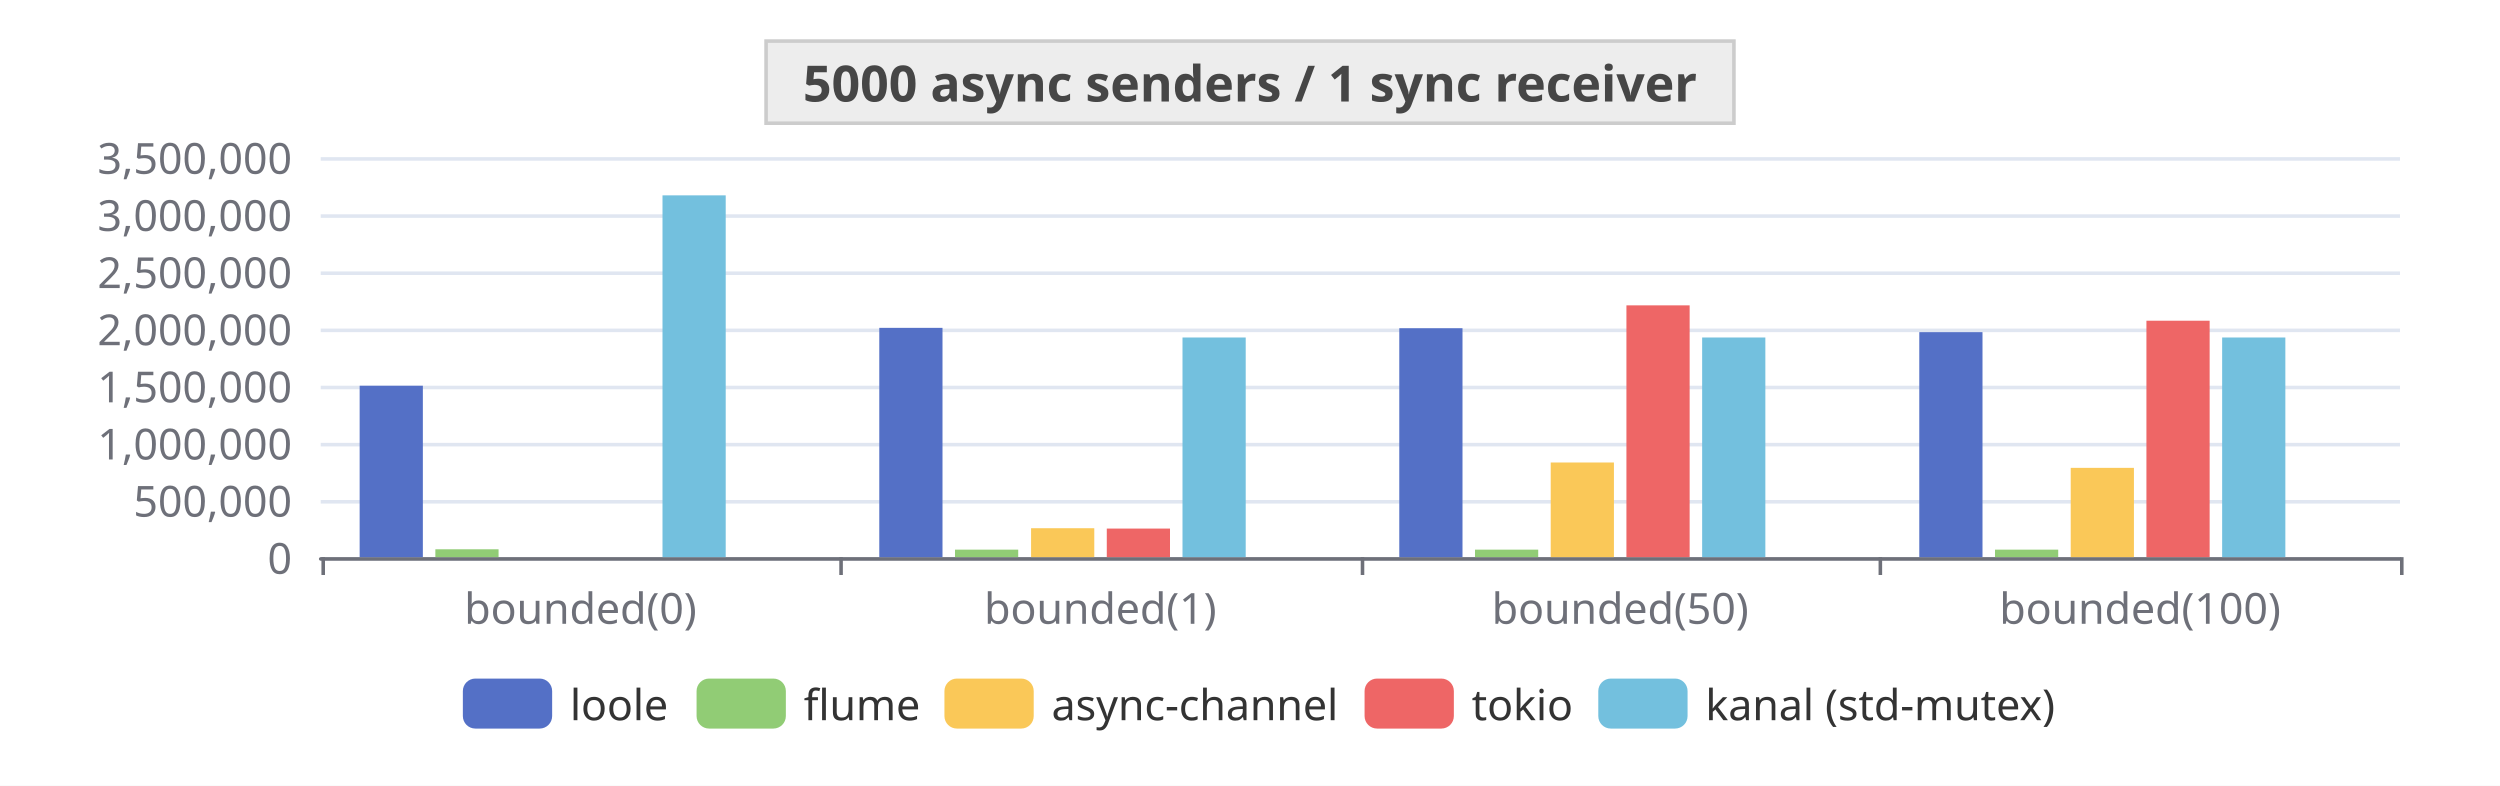
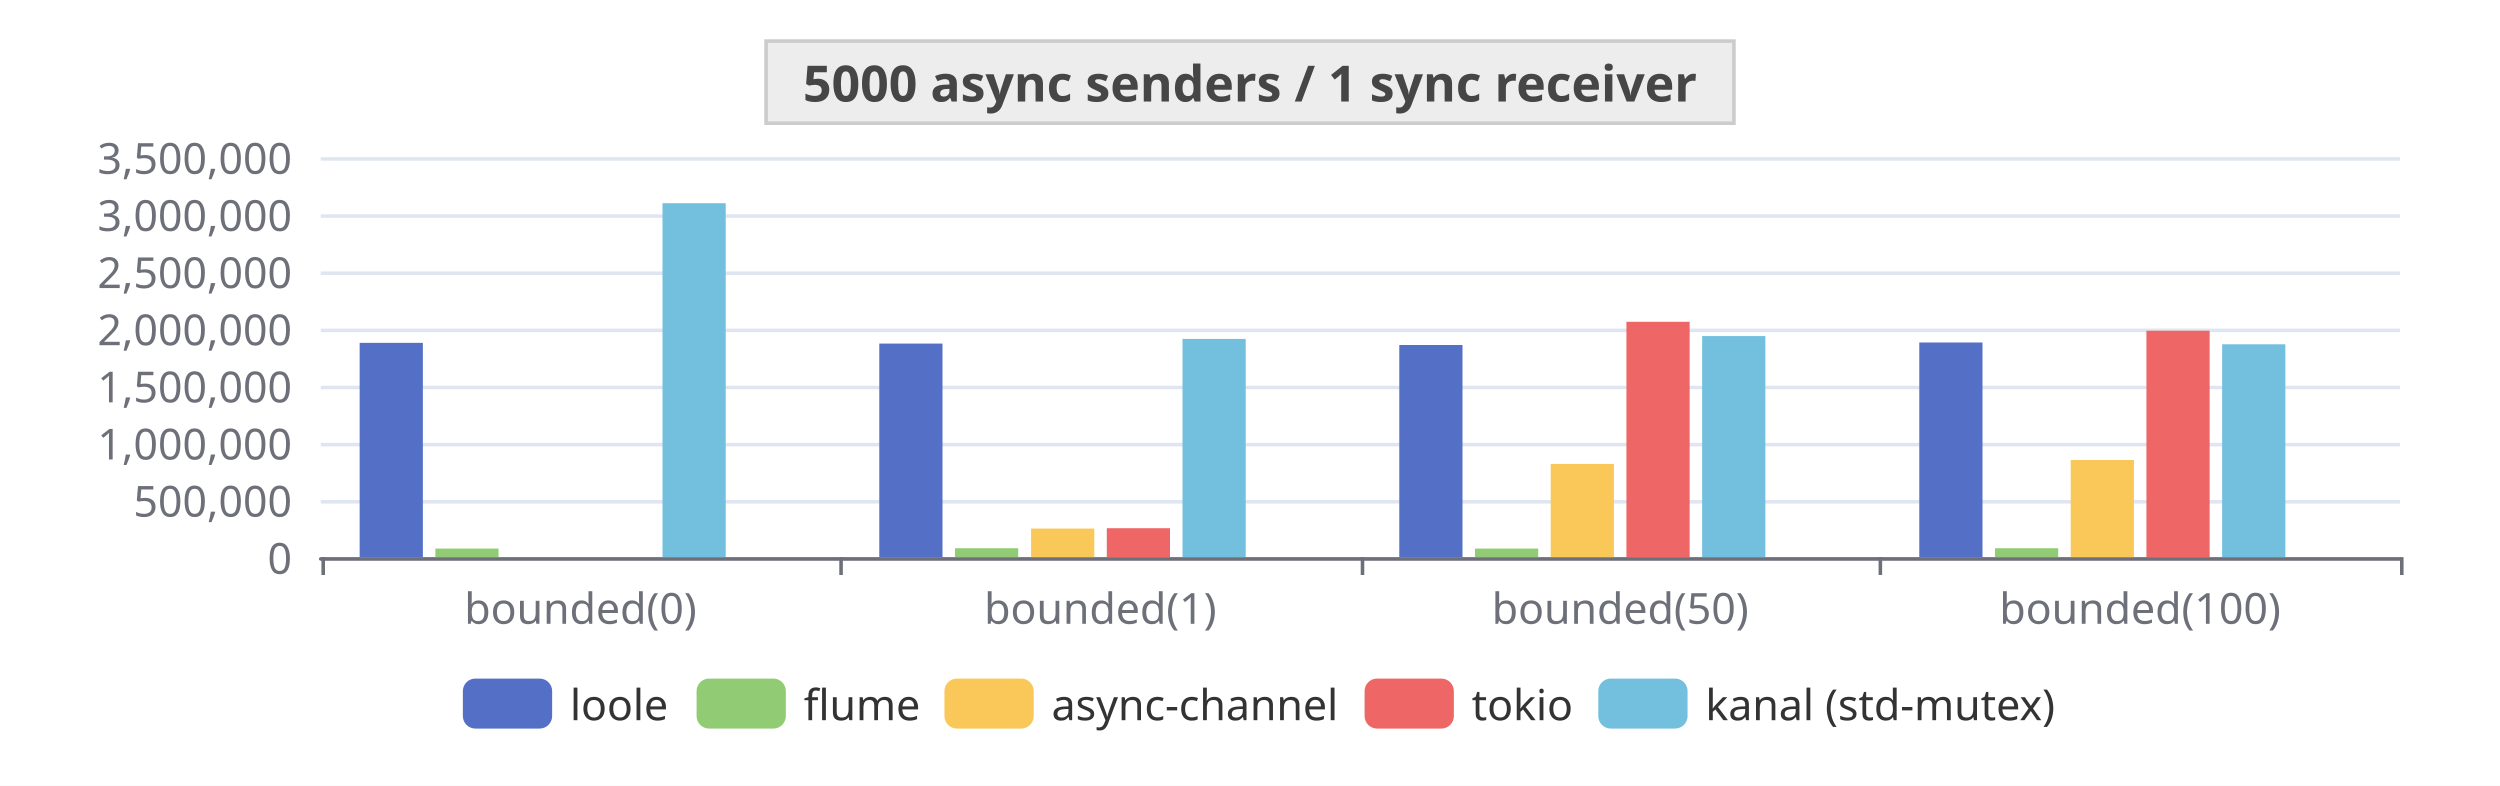
<svg xmlns="http://www.w3.org/2000/svg" width="700" height="220" version="1.1" baseProfile="full" viewBox="0 0 700 220">
  <rect width="700" height="220" x="0" y="0" id="0" fill="white" />
  <path d="M89.8 156.5L672 156.5" fill="none" stroke="#E0E6F1" />
  <path d="M89.8 140.5L672 140.5" fill="none" stroke="#E0E6F1" />
  <path d="M89.8 124.5L672 124.5" fill="none" stroke="#E0E6F1" />
  <path d="M89.8 108.5L672 108.5" fill="none" stroke="#E0E6F1" />
  <path d="M89.8 92.5L672 92.5" fill="none" stroke="#E0E6F1" />
  <path d="M89.8 76.5L672 76.5" fill="none" stroke="#E0E6F1" />
  <path d="M89.8 60.5L672 60.5" fill="none" stroke="#E0E6F1" />
  <path d="M89.8 44.5L672 44.5" fill="none" stroke="#E0E6F1" />
  <path d="M89.8 156.5L672 156.5" fill="none" stroke="#6E7079" stroke-linecap="round" />
  <path d="M90.5 156L90.5 161" fill="none" stroke="#6E7079" />
  <path d="M235.5 156L235.5 161" fill="none" stroke="#6E7079" />
  <path d="M381.5 156L381.5 161" fill="none" stroke="#6E7079" />
  <path d="M526.5 156L526.5 161" fill="none" stroke="#6E7079" />
  <path d="M672.5 156L672.5 161" fill="none" stroke="#6E7079" />
  <text dominant-baseline="central" text-anchor="end" style="font-size:12px;font-family:sans-serif;" transform="translate(81.76 156)" fill="#6E7079">0</text>
  <text dominant-baseline="central" text-anchor="end" style="font-size:12px;font-family:sans-serif;" transform="translate(81.76 140)" fill="#6E7079">500,000</text>
  <text dominant-baseline="central" text-anchor="end" style="font-size:12px;font-family:sans-serif;" transform="translate(81.76 124)" fill="#6E7079">1,000,000</text>
  <text dominant-baseline="central" text-anchor="end" style="font-size:12px;font-family:sans-serif;" transform="translate(81.76 108)" fill="#6E7079">1,500,000</text>
  <text dominant-baseline="central" text-anchor="end" style="font-size:12px;font-family:sans-serif;" transform="translate(81.76 92)" fill="#6E7079">2,000,000</text>
  <text dominant-baseline="central" text-anchor="end" style="font-size:12px;font-family:sans-serif;" transform="translate(81.76 76)" fill="#6E7079">2,500,000</text>
  <text dominant-baseline="central" text-anchor="end" style="font-size:12px;font-family:sans-serif;" transform="translate(81.76 60)" fill="#6E7079">3,000,000</text>
  <text dominant-baseline="central" text-anchor="end" style="font-size:12px;font-family:sans-serif;" transform="translate(81.76 44)" fill="#6E7079">3,500,000</text>
  <text dominant-baseline="central" text-anchor="middle" style="font-size:12px;font-family:sans-serif;" y="6" transform="translate(162.54 164)" fill="#6E7079">bounded(0)</text>
  <text dominant-baseline="central" text-anchor="middle" style="font-size:12px;font-family:sans-serif;" y="6" transform="translate(308.1 164)" fill="#6E7079">bounded(1)</text>
  <text dominant-baseline="central" text-anchor="middle" style="font-size:12px;font-family:sans-serif;" y="6" transform="translate(453.66 164)" fill="#6E7079">bounded(50)</text>
  <text dominant-baseline="central" text-anchor="middle" style="font-size:12px;font-family:sans-serif;" y="6" transform="translate(599.22 164)" fill="#6E7079">bounded(100)</text>
-   <path d="M100.7 156l17.7 0l0 -48l-17.7 0Z" fill="#5470c6" />
-   <path d="M246.2 156l17.7 0l0 -64.2l-17.7 0Z" fill="#5470c6" />
-   <path d="M391.8 156l17.7 0l0 -64.1l-17.7 0Z" fill="#5470c6" />
-   <path d="M537.4 156l17.7 0l0 -63l-17.7 0Z" fill="#5470c6" />
-   <path d="M121.9 156l17.7 0l0 -2.2l-17.7 0Z" fill="#91cc75" />
-   <path d="M267.4 156l17.7 0l0 -2.1l-17.7 0Z" fill="#91cc75" />
-   <path d="M413 156l17.7 0l0 -2.1l-17.7 0Z" fill="#91cc75" />
-   <path d="M558.6 156l17.7 0l0 -2.1l-17.7 0Z" fill="#91cc75" />
+   <path d="M100.7 156l17.7 0l0 -60l-17.7 0Z" fill="#5470c6" />
+   <path d="M246.2 156l17.7 0l0 -59.8l-17.7 0Z" fill="#5470c6" />
+   <path d="M391.8 156l17.7 0l0 -59.4l-17.7 0Z" fill="#5470c6" />
+   <path d="M537.4 156l17.7 0l0 -60.1l-17.7 0Z" fill="#5470c6" />
+   <path d="M121.9 156l17.7 0l0 -2.4l-17.7 0Z" fill="#91cc75" />
+   <path d="M267.4 156l17.7 0l0 -2.5l-17.7 0Z" fill="#91cc75" />
+   <path d="M413 156l17.7 0l0 -2.4l-17.7 0Z" fill="#91cc75" />
+   <path d="M558.6 156l17.7 0l0 -2.5l-17.7 0Z" fill="#91cc75" />
  <path d="M143.1 156l17.7 0l0 0l-17.7 0Z" fill="#fac858" />
-   <path d="M288.7 156l17.7 0l0 -8.1l-17.7 0Z" fill="#fac858" />
-   <path d="M434.2 156l17.7 0l0 -26.5l-17.7 0Z" fill="#fac858" />
-   <path d="M579.8 156l17.7 0l0 -25l-17.7 0Z" fill="#fac858" />
+   <path d="M288.7 156l17.7 0l0 -8l-17.7 0Z" fill="#fac858" />
+   <path d="M434.2 156l17.7 0l0 -26.1l-17.7 0Z" fill="#fac858" />
+   <path d="M579.8 156l17.7 0l0 -27.2l-17.7 0Z" fill="#fac858" />
  <path d="M164.3 156l17.7 0l0 0l-17.7 0Z" fill="#ee6666" />
-   <path d="M309.9 156l17.7 0l0 -8l-17.7 0Z" fill="#ee6666" />
-   <path d="M455.4 156l17.7 0l0 -70.5l-17.7 0Z" fill="#ee6666" />
-   <path d="M601 156l17.7 0l0 -66.2l-17.7 0Z" fill="#ee6666" />
-   <path d="M185.5 156l17.7 0l0 -101.3l-17.7 0Z" fill="#73c0de" />
-   <path d="M331.1 156l17.7 0l0 -61.5l-17.7 0Z" fill="#73c0de" />
-   <path d="M476.6 156l17.7 0l0 -61.5l-17.7 0Z" fill="#73c0de" />
-   <path d="M622.2 156l17.7 0l0 -61.5l-17.7 0Z" fill="#73c0de" />
+   <path d="M309.9 156l17.7 0l0 -8.1l-17.7 0Z" fill="#ee6666" />
+   <path d="M455.4 156l17.7 0l0 -65.9l-17.7 0Z" fill="#ee6666" />
+   <path d="M601 156l17.7 0l0 -63.4l-17.7 0Z" fill="#ee6666" />
+   <path d="M185.5 156l17.7 0l0 -99.1l-17.7 0Z" fill="#73c0de" />
+   <path d="M331.1 156l17.7 0l0 -61.1l-17.7 0Z" fill="#73c0de" />
+   <path d="M476.6 156l17.7 0l0 -61.9l-17.7 0Z" fill="#73c0de" />
+   <path d="M622.2 156l17.7 0l0 -59.6l-17.7 0Z" fill="#73c0de" />
  <path d="M206.7 156l17.7 0l0 0l-17.7 0Z" fill="#3ba272" />
  <path d="M352.3 156l17.7 0l0 0l-17.7 0Z" fill="#3ba272" />
  <path d="M497.8 156l17.7 0l0 0l-17.7 0Z" fill="#3ba272" />
  <path d="M643.4 156l17.7 0l0 0l-17.7 0Z" fill="#3ba272" />
  <path d="M-5 -5l450.8 0l0 24l-450.8 0Z" transform="translate(129.6 190)" fill="rgb(0,0,0)" fill-opacity="0" stroke="#ccc" stroke-width="0" />
  <path d="M3.5 0L21.5 0A3.5 3.5 0 0 1 25 3.5L25 10.5A3.5 3.5 0 0 1 21.5 14L3.5 14A3.5 3.5 0 0 1 0 10.5L0 3.5A3.5 3.5 0 0 1 3.5 0" transform="translate(129.6 190)" fill="#5470c6" />
  <text dominant-baseline="central" text-anchor="start" style="font-size:12px;font-family:sans-serif;" x="30" y="7" transform="translate(129.6 190)" fill="#333">loole</text>
  <path d="M3.5 0L21.5 0A3.5 3.5 0 0 1 25 3.5L25 10.5A3.5 3.5 0 0 1 21.5 14L3.5 14A3.5 3.5 0 0 1 0 10.5L0 3.5A3.5 3.5 0 0 1 3.5 0" transform="translate(195.04 190)" fill="#91cc75" />
  <text dominant-baseline="central" text-anchor="start" style="font-size:12px;font-family:sans-serif;" x="30" y="7" transform="translate(195.04 190)" fill="#333">flume</text>
  <path d="M3.5 0L21.5 0A3.5 3.5 0 0 1 25 3.5L25 10.5A3.5 3.5 0 0 1 21.5 14L3.5 14A3.5 3.5 0 0 1 0 10.5L0 3.5A3.5 3.5 0 0 1 3.5 0" transform="translate(264.44 190)" fill="#fac858" />
  <text dominant-baseline="central" text-anchor="start" style="font-size:12px;font-family:sans-serif;" x="30" y="7" transform="translate(264.44 190)" fill="#333">async-channel</text>
  <path d="M3.5 0L21.5 0A3.5 3.5 0 0 1 25 3.5L25 10.5A3.5 3.5 0 0 1 21.5 14L3.5 14A3.5 3.5 0 0 1 0 10.5L0 3.5A3.5 3.5 0 0 1 3.5 0" transform="translate(382.08 190)" fill="#ee6666" />
  <text dominant-baseline="central" text-anchor="start" style="font-size:12px;font-family:sans-serif;" x="30" y="7" transform="translate(382.08 190)" fill="#333">tokio</text>
  <path d="M3.5 0L21.5 0A3.5 3.5 0 0 1 25 3.5L25 10.5A3.5 3.5 0 0 1 21.5 14L3.5 14A3.5 3.5 0 0 1 0 10.5L0 3.5A3.5 3.5 0 0 1 3.5 0" transform="translate(447.52 190)" fill="#73c0de" />
  <text dominant-baseline="central" text-anchor="start" style="font-size:12px;font-family:sans-serif;" xml:space="preserve" x="30" y="7" transform="translate(447.52 190)" fill="#333">kanal (std-mutex)</text>
  <path d="M-135.5 -4.5l271 0l0 23l-271 0Z" transform="translate(350 16)" fill="#ddd8" stroke="#ccc" />
  <text dominant-baseline="central" text-anchor="middle" style="font-size:14px;font-family:sans-serif;font-weight:bold;" xml:space="preserve" y="7" transform="translate(350 16)" fill="#464646">5000 async senders / 1 sync receiver</text>
</svg>
